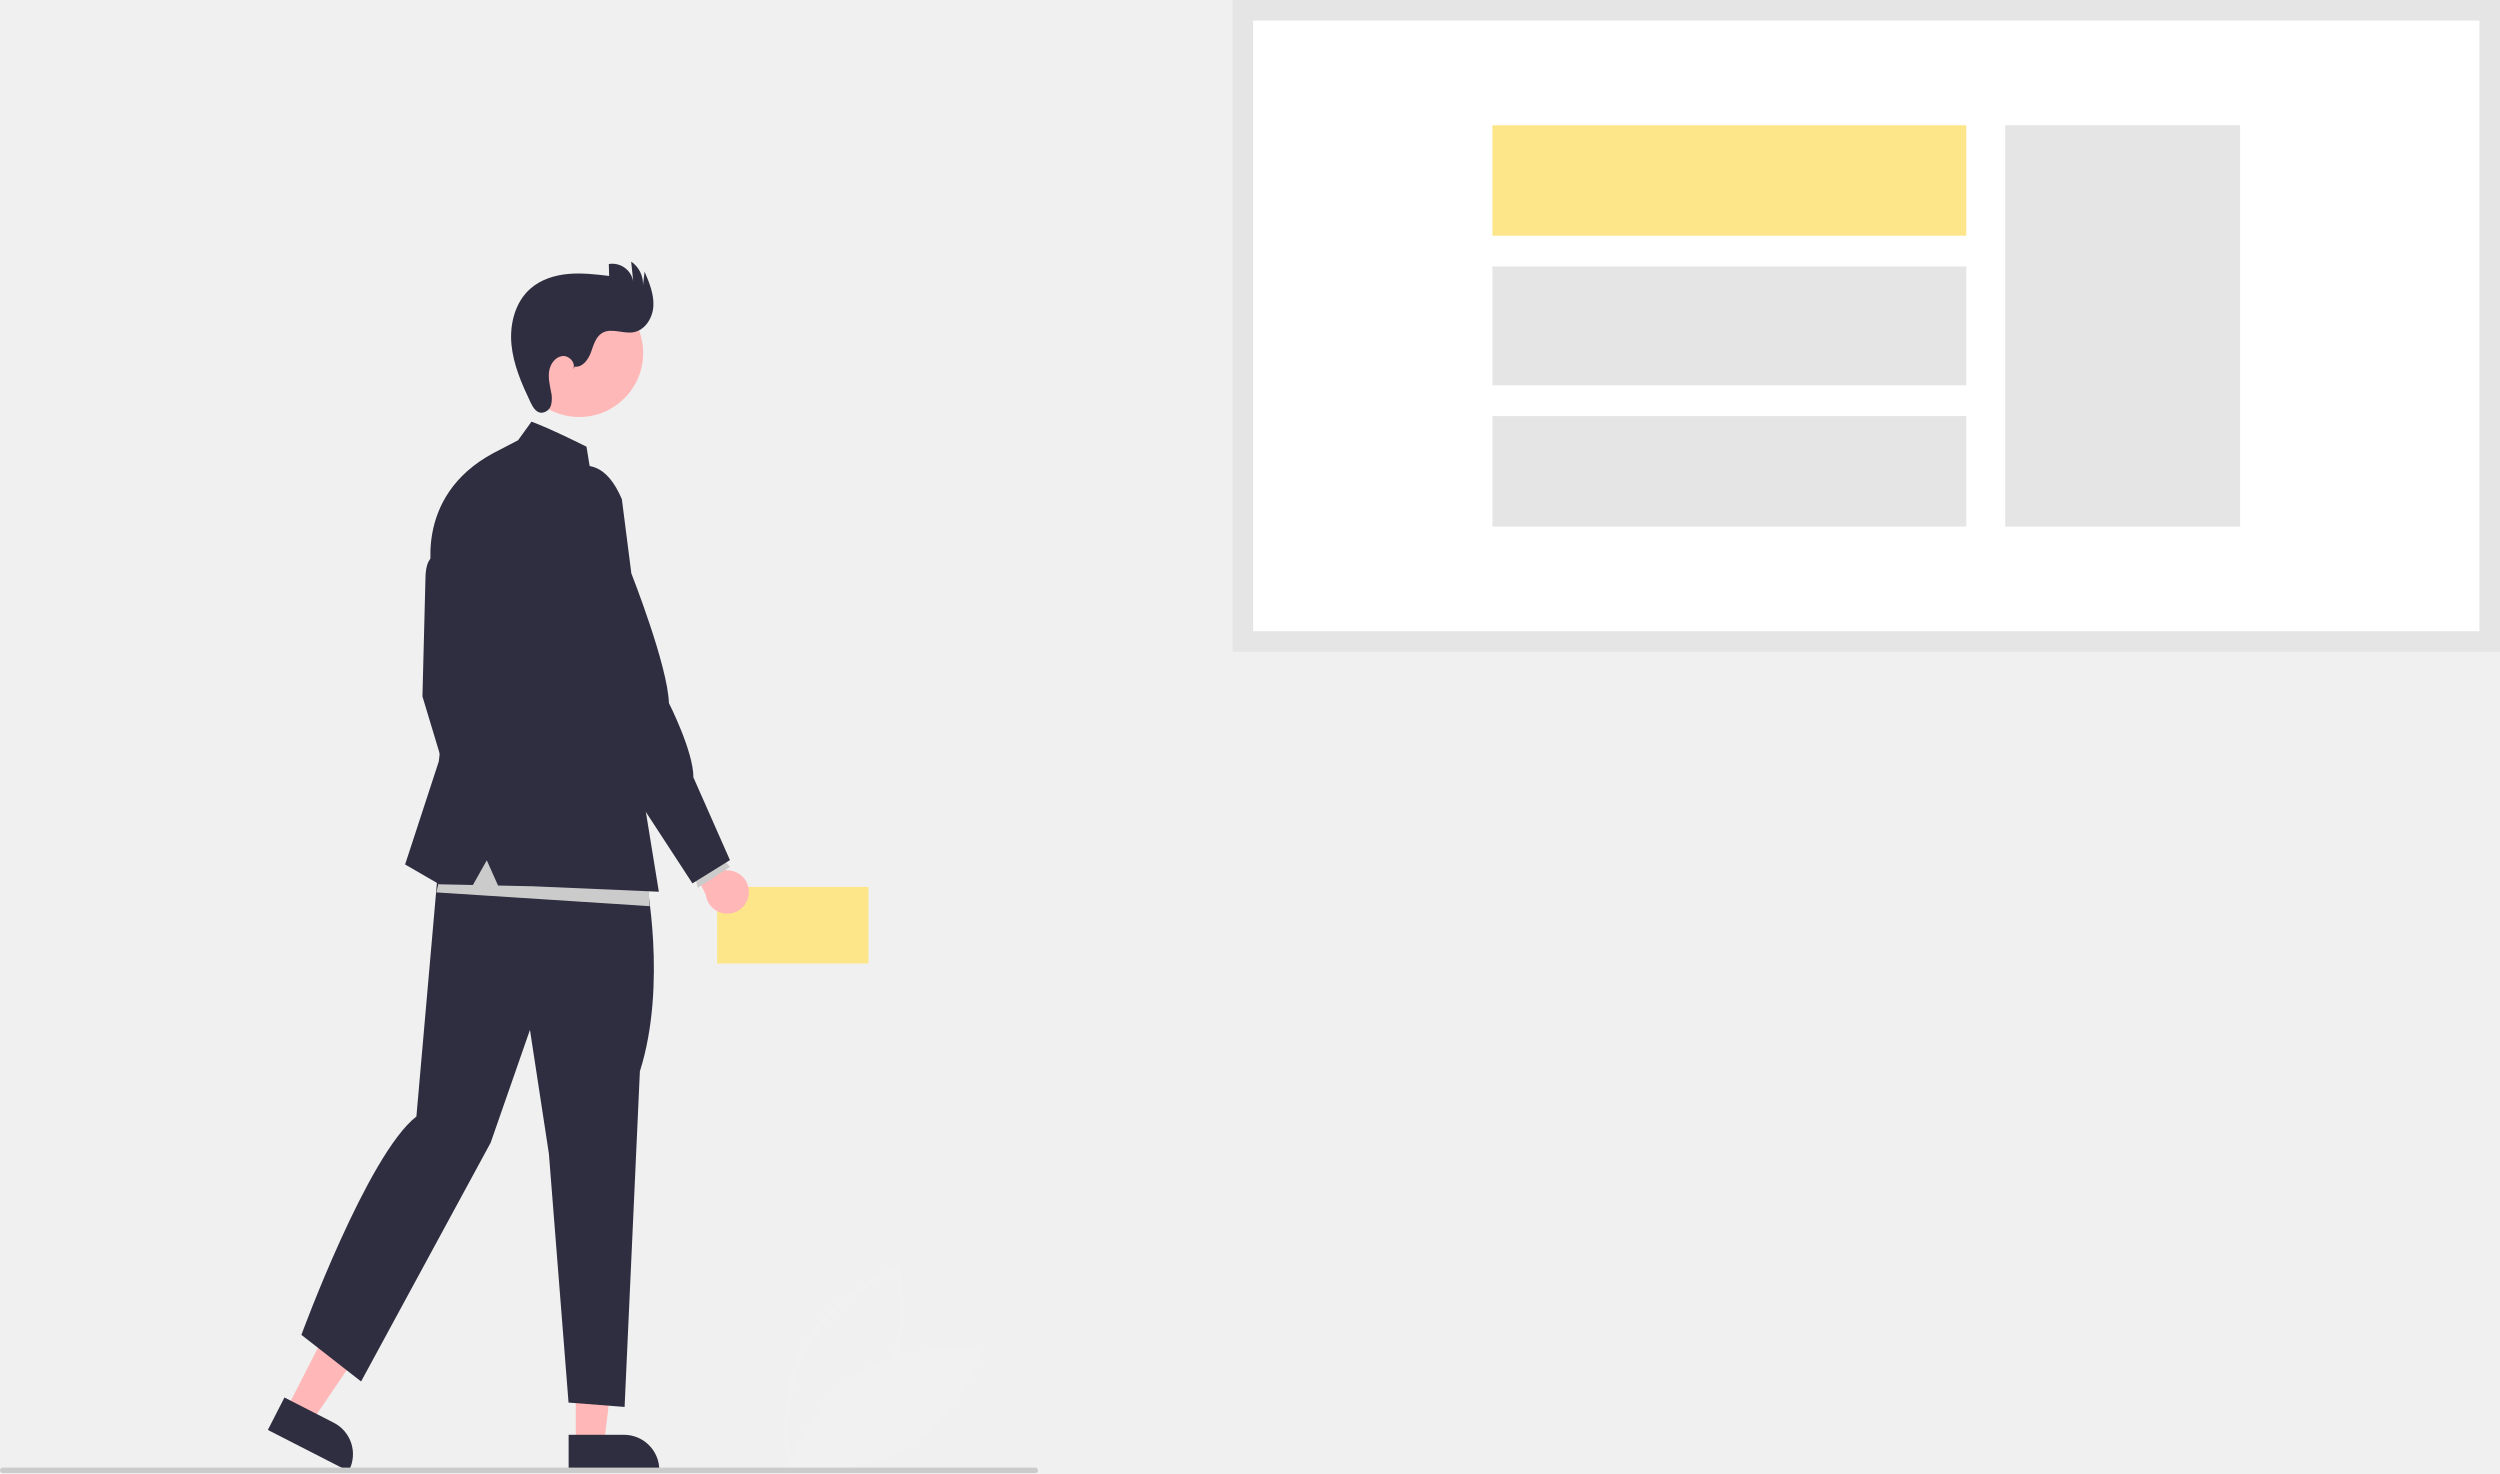
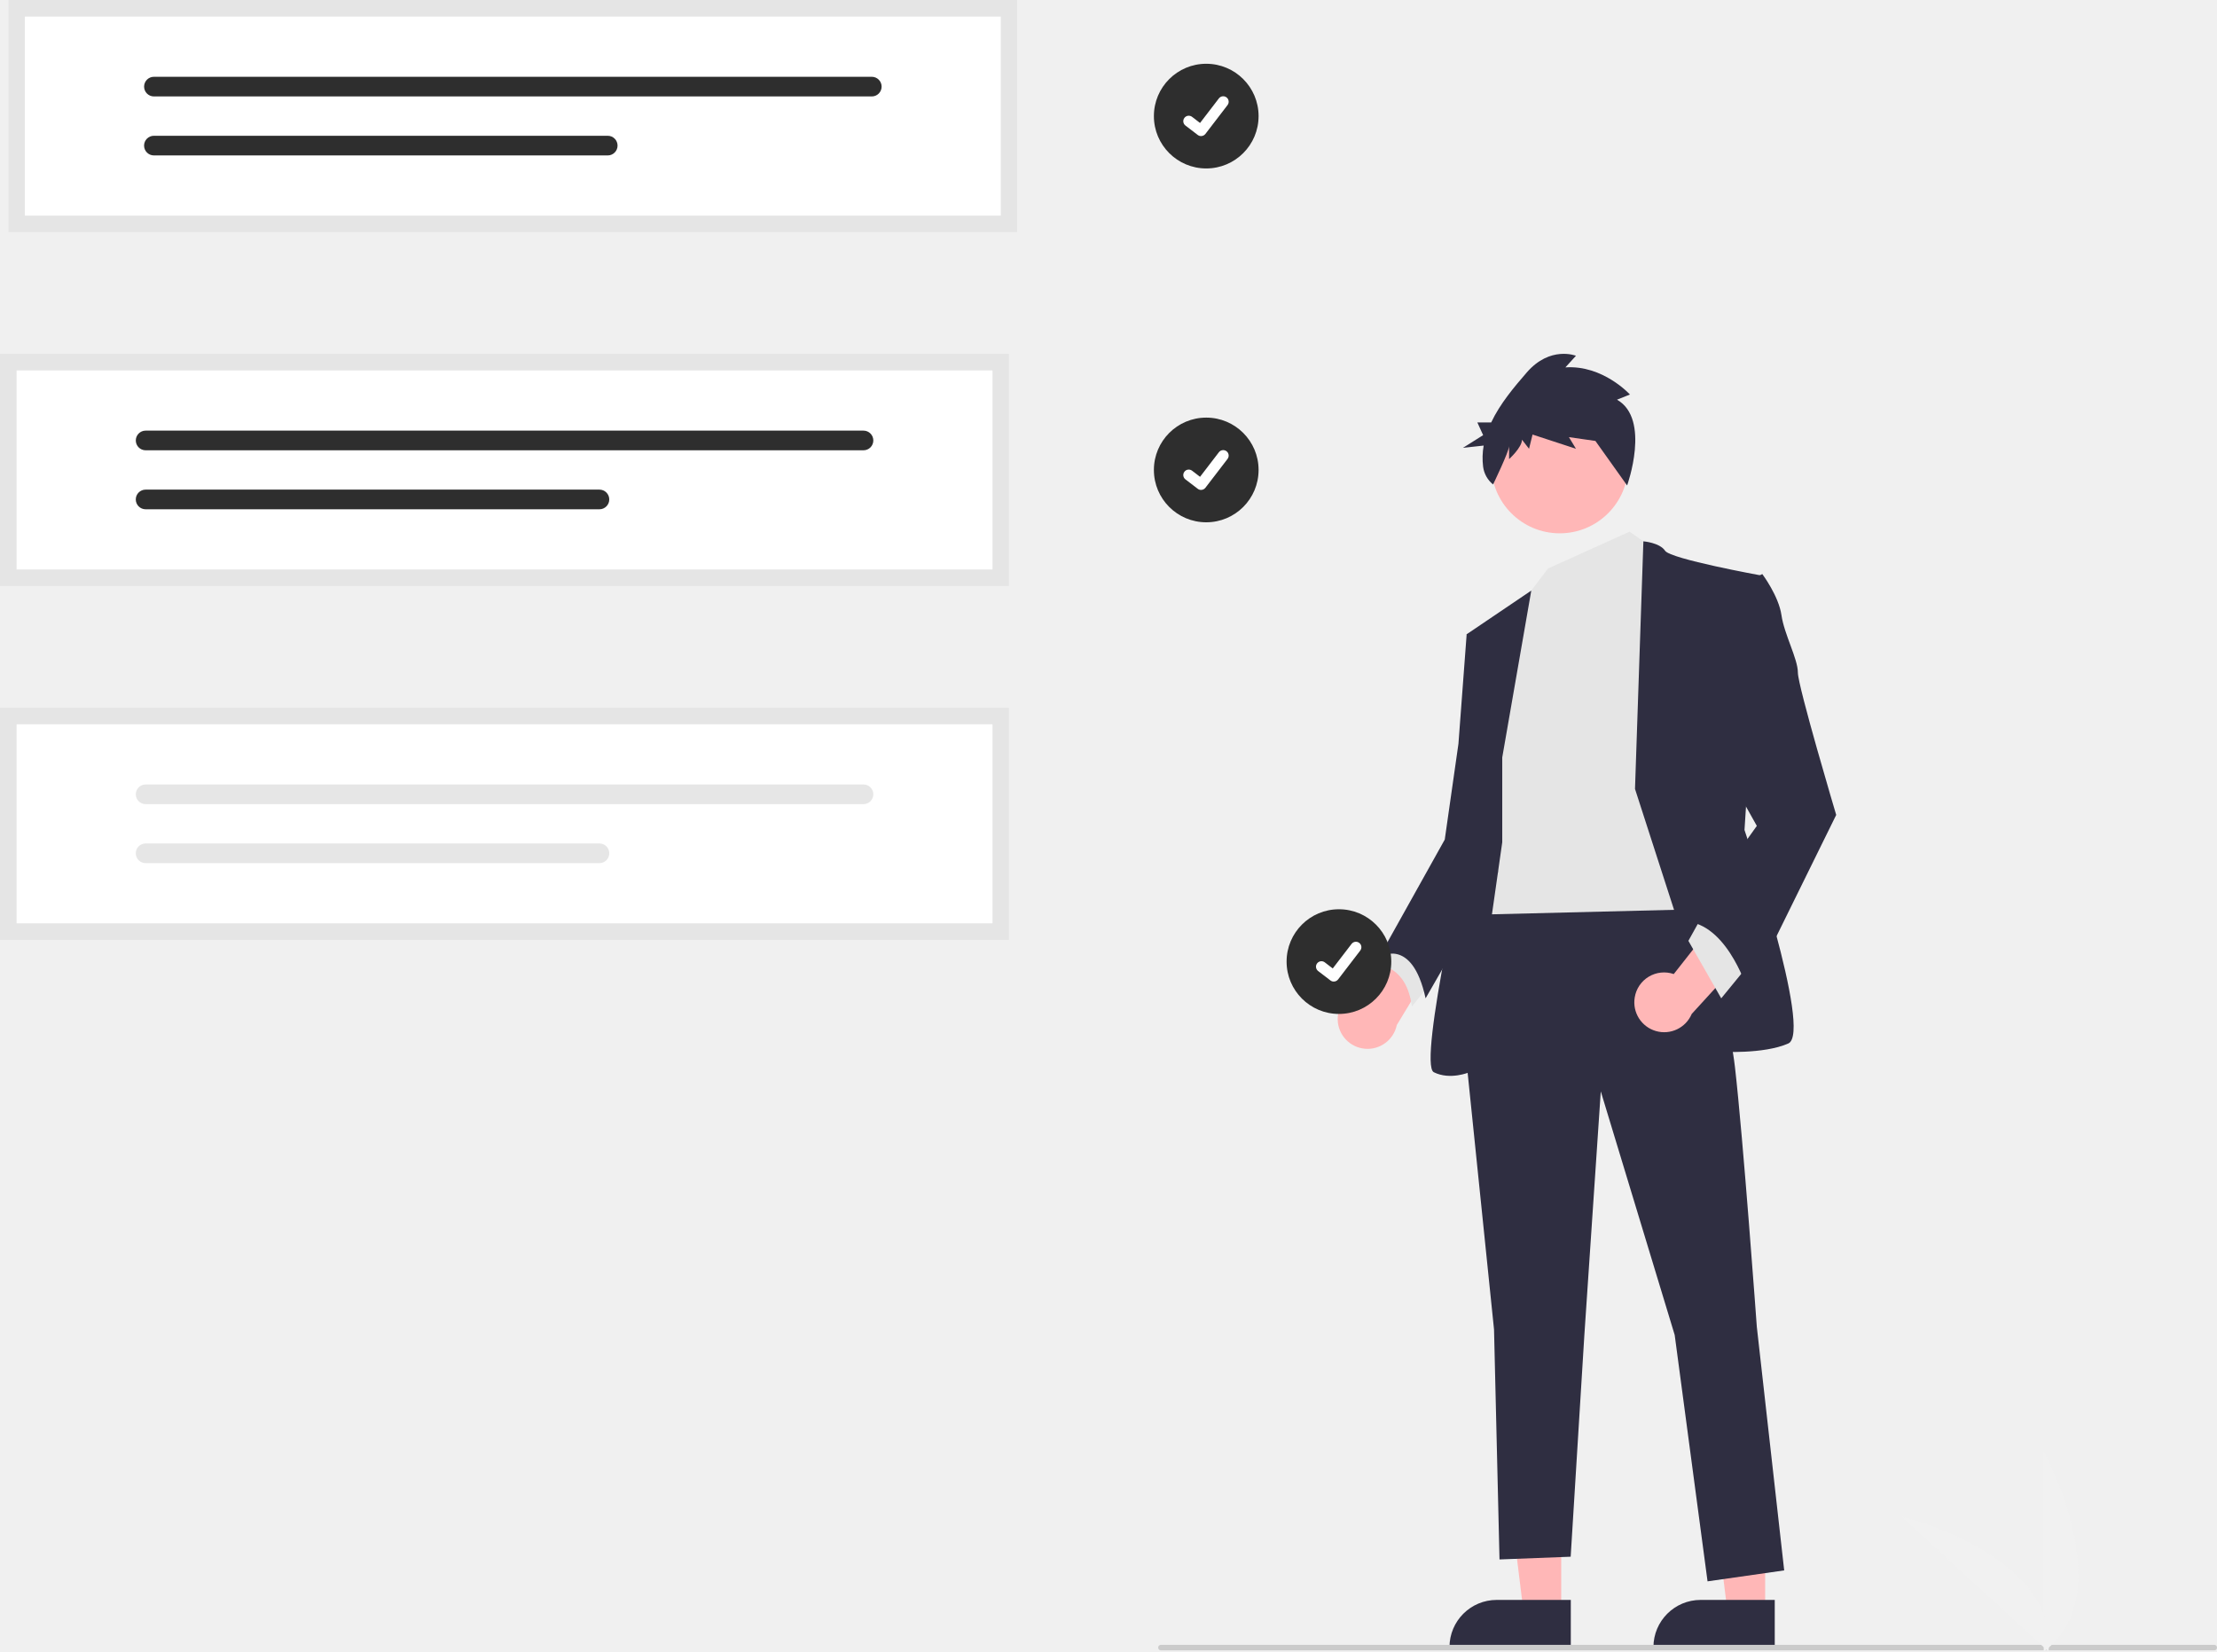
- <svg xmlns="http://www.w3.org/2000/svg" id="e08ab4e4-9715-4e1e-8c6e-e8fd5b371a57" data-name="Layer 1" width="922.431" height="543.515" viewBox="0 0 922.431 543.515">
-   <path d="M429.404,719.955c-.056-.245-5.44-24.798,5.556-45.19,10.996-20.392,34.468-29.385,34.704-29.474l1.073-.402.253,1.118c.056.245,5.44,24.798-5.556,45.19-10.996,20.392-34.468,29.385-34.704,29.474l-1.073.402Zm39.862-72.338c-4.702,2.022-23.258,10.874-32.545,28.097-9.288,17.225-6.486,37.594-5.592,42.631,4.7-2.018,23.249-10.855,32.545-28.097C472.961,673.025,470.16,652.657,469.266,647.617Z" transform="translate(-138.7847 -178.2426)" fill="#f1f1f1" />
-   <path d="M457.031,684.044c-19.761,11.889-27.371,35.503-27.371,35.503s24.428,4.339,44.188-7.55,27.371-35.503,27.371-35.503S476.792,672.156,457.031,684.044Z" transform="translate(-138.7847 -178.2426)" fill="#f1f1f1" />
-   <path d="M403.382,533.755h55.827V505.493H403.382Z" transform="translate(-138.7847 -178.2426)" fill="#fde68a" />
-   <path d="M415.049,508.293a7.937,7.937,0,0,0-8.311-8.89L398.884,483.055l-11.099,2.35,11.415,22.931a7.98,7.98,0,0,0,15.848-.042Z" transform="translate(-138.7847 -178.2426)" fill="#ffb7b7" />
-   <polygon points="105.767 519.858 115.004 524.585 137.634 491.205 124 484.228 105.767 519.858" fill="#ffb7b7" />
-   <path d="M243.739,693.879l18.192,9.31.001 0a13.024,13.024,0,0,1,5.66,17.526l-.193.377-29.785-15.243Z" transform="translate(-138.7847 -178.2426)" fill="#2f2e41" />
-   <polygon points="212.454 532.791 222.83 532.79 227.767 492.766 212.452 492.766 212.454 532.791" fill="#ffb7b7" />
-   <path d="M348.591,707.645l20.435-.001h.001a13.024,13.024,0,0,1,13.023,13.023v.423l-33.459.001Z" transform="translate(-138.7847 -178.2426)" fill="#2f2e41" />
-   <path d="M302.7,384.564s-6.949-5.324-6.949,7.68l-1.097,42.972,12.252,40.595,7.132-13.166-2.926-28.526Z" transform="translate(-138.7847 -178.2426)" fill="#2f2e41" />
-   <path d="M377.031,502.101s8.058,39.241-2.149,71.445L369.242,697.367l-20.682-1.612-7.252-91.858-6.983-45.661L319.821,599.868l-47.809,88.098-22.024-17.19s24.407-66.595,42.437-80.577l9.043-102.996Z" transform="translate(-138.7847 -178.2426)" fill="#2f2e41" />
-   <circle cx="213.732" cy="130.275" r="23.581" fill="#ffb8b8" />
-   <path d="M350.848,313.519c2.827.368,4.959-2.524,5.948-5.198s1.743-5.786,4.2-7.23c3.358-1.973,7.654.4,11.494-.251,4.336-.735,7.156-5.331,7.377-9.723s-1.527-8.617-3.242-12.667l-.599,5.033a9.981,9.981,0,0,0-4.362-8.724l.772,7.385a7.839,7.839,0,0,0-9.018-6.486l.122,4.401c-5.008-.596-10.061-1.192-15.084-.738s-10.082,2.043-13.889,5.351c-5.695,4.949-7.775,13.097-7.077,20.609s3.799,14.569,7.031,21.387c.813,1.715,1.938,3.651,3.824,3.869a3.852,3.852,0,0,0,3.771-2.842,10.302,10.302,0,0,0-.046-5.061c-.476-2.532-1.077-5.12-.629-7.658s2.273-5.045,4.831-5.356,5.175,2.613,3.945,4.877Z" transform="translate(-138.7847 -178.2426)" fill="#2f2e41" />
-   <polygon points="239.706 334.352 160.991 329.274 166.915 304.729 238.859 320.81 239.706 334.352" fill="#cbcbcb" />
-   <path d="M329.947,340.677l4.937-6.855s5.518,1.875,20.298,9.232l1.044,6.422,25.654,157.787-46.63-2.011-12.698-.27-4.155-9.315-5.124,9.118-12.4-.264-12.617-7.314,12.435-38.035,4.023-34.744-6.217-32.732s-7.823-30.057,22.309-46.264Z" transform="translate(-138.7847 -178.2426)" fill="#2f2e41" />
-   <polygon points="255.787 321.656 257.48 327.581 269.329 319.864 264.858 314.745 255.787 321.656" fill="#cbcbcb" />
-   <path d="M338.767,359.748s18.368-23.45,29.47,2.686l3.5,27.389s13.449,34.045,13.854,47.819c0,0,9.118,17.977,9.034,27.419l13.489,30.537-13.835,8.589L355.991,445.481Z" transform="translate(-138.7847 -178.2426)" fill="#2f2e41" />
-   <path d="M520.785,721.757h-381a1,1,0,0,1,0-2h381a1,1,0,0,1,0,2Z" transform="translate(-138.7847 -178.2426)" fill="#cbcbcb" />
-   <path d="M597.358,414.942h460.062V182.038H597.358Z" transform="translate(-138.7847 -178.2426)" fill="#fff" />
-   <path d="M1061.215,418.737H593.563V178.243h467.652ZM601.153,411.147h452.472V185.833H601.153Z" transform="translate(-138.7847 -178.2426)" fill="#e5e5e5" />
-   <rect x="739.862" y="46.211" width="86.679" height="148.076" fill="#e5e5e5" />
-   <rect x="550.668" y="46.208" width="174.834" height="40.76" fill="#fde68a" />
-   <rect x="550.668" y="98.319" width="174.834" height="43.855" fill="#e5e5e5" />
-   <rect x="550.668" y="153.525" width="174.834" height="40.76" fill="#e5e5e5" />
+ <svg xmlns="http://www.w3.org/2000/svg" id="a644d002-dee1-4c60-b6d8-14071a55f848" data-name="Layer 1" width="801.921" height="597.457" viewBox="0 0 801.921 597.457">
+   <circle id="a21b076b-2a02-49a5-bb32-17a8ec3aa4f0" data-name="Ellipse 44" cx="436.314" cy="42" r="18.934" fill="#2e2e2e" />
+   <path id="e6e13b85-c0f0-465c-a6f6-5f502d6349d1" data-name="Path 395" d="M633.477,200.494a1.964,1.964,0,0,1-1.181-.393l-.021-.016-4.45-3.404A1.977,1.977,0,0,1,630.231,193.543l2.882,2.21,6.811-8.885a1.977,1.977,0,0,1,2.771-.366l.001 0-.042.059.043-.059a1.979,1.979,0,0,1,.366,2.772l-8.011,10.447a1.978,1.978,0,0,1-1.573.771Z" transform="translate(-199.0394 -151.2713)" fill="#fff" />
+   <circle id="a589868e-34c5-408c-9ae2-7552629e8089" data-name="Ellipse 44" cx="436.314" cy="170" r="18.934" fill="#2e2e2e" />
+   <path id="e165961b-e395-421d-ab84-b3c9bf16c3b4" data-name="Path 395" d="M633.477,328.494a1.964,1.964,0,0,1-1.181-.393l-.021-.016-4.45-3.404A1.977,1.977,0,1,1,630.231,321.543l2.882,2.21,6.811-8.885a1.977,1.977,0,0,1,2.771-.366l.001 0-.042.059.043-.059a1.979,1.979,0,0,1,.366,2.772l-8.011,10.447a1.978,1.978,0,0,1-1.573.771Z" transform="translate(-199.0394 -151.2713)" fill="#fff" />
+   <path d="M682.904,520.23a10.746,10.746,0,0,1,12.209-11.065l17.341-34.022,9.799,17.256-17.97,29.663a10.804,10.804,0,0,1-21.379-1.831Z" transform="translate(-199.0394 -151.2713)" fill="#ffb7b7" />
+   <polygon points="564.71 583.194 551.101 583.193 544.627 530.702 564.712 530.703 564.71 583.194" fill="#ffb7b7" />
+   <path d="M767.22,747.657l-43.88-.002v-.555a17.08,17.08,0,0,1,17.08-17.079h.001l26.801.001Z" transform="translate(-199.0394 -151.2713)" fill="#2f2e41" />
+   <polygon points="638.483 583.194 624.874 583.193 618.4 530.702 638.485 530.703 638.483 583.194" fill="#ffb7b7" />
+   <path d="M840.993,747.657l-43.881-.002v-.555a17.08,17.08,0,0,1,17.08-17.079h.001l26.801.001Z" transform="translate(-199.0394 -151.2713)" fill="#2f2e41" />
+   <path d="M703.806,490.62l-5.941,9.902s9.902,0,11.882,14.852l7.921-9.902Z" transform="translate(-199.0394 -151.2713)" fill="#e5e5e5" />
+   <path d="M807.772,469.827s15.842,41.586,18.813,67.33,7.921,94.064,7.921,94.064l9.902,88.123-27.724,3.961-11.882-89.113-26.734-88.123-5.941,88.123-4.951,80.202-25.744.99-1.98-83.173-10.892-105.946,5.941-50.498Z" transform="translate(-199.0394 -151.2713)" fill="#2f2e41" />
+   <circle cx="564.176" cy="168.164" r="24.754" fill="#ffb7b7" />
+   <polygon points="589.424 192.312 599.326 199.242 612.198 328.952 531.996 330.932 542.888 240.829 552.789 215.085 559.936 205.636 589.424 192.312" fill="#e5e5e5" />
+   <path d="M790.444,436.657l3.03-89.567s5.882.454,7.862,3.424,34.655,8.911,34.655,8.911l-5.941,92.084s24.754,73.271,15.842,77.232-24.754,2.97-24.754,2.97Z" transform="translate(-199.0394 -151.2713)" fill="#2f2e41" />
+   <path d="M742.422,425.27l10.504-60.365L729.55,380.713,735.491,424.28l-4.951,29.704s-18.813,82.182-12.872,85.153,12.872,0,12.872,0L742.422,455.965Z" transform="translate(-199.0394 -151.2713)" fill="#2f2e41" />
+   <path d="M736.481,378.733,729.55,380.713l-2.97,39.606-4.951,34.655L697.865,497.551s11.882-7.921,16.833,14.852l26.171-45.564Z" transform="translate(-199.0394 -151.2713)" fill="#2f2e41" />
+   <path d="M783.938,295.851l4.668-1.869s-9.76-10.745-23.339-9.811l3.819-4.205s-9.336-3.737-17.823,6.073c-4.462,5.157-9.623,11.22-12.841,18.049h-4.999l2.086,4.594-7.302,4.594,7.495-.825a25.672,25.672,0,0,0-.203,7.62,9.859,9.859,0,0,0,3.61,6.45h0s5.789-11.983,5.789-13.851v4.672s4.668-4.205,4.668-7.008l2.546,3.27,1.273-5.139,15.701,5.139-2.546-4.205,9.76,1.402-3.819-5.139,15.111,21.221S796.244,302.858,783.938,295.851Z" transform="translate(-199.0394 -151.2713)" fill="#2f2e41" />
+   <path d="M790.339,512.11a10.746,10.746,0,0,1,14.125-8.485l23.616-30.009,6.262,18.83-23.386,25.61a10.804,10.804,0,0,1-20.617-5.946Z" transform="translate(-199.0394 -151.2713)" fill="#ffb7b7" />
+   <polygon points="631.506 350.24 622.595 361.132 610.713 340.339 615.663 331.428 631.506 350.24" fill="#e5e5e5" />
+   <path d="M828.565,362.891l7.921-3.961s5.941,7.921,6.931,14.852,5.941,15.842,5.941,20.793,13.862,51.488,13.862,51.488L831.535,510.423s-6.931-23.764-21.783-25.744l24.754-34.655-13.862-24.754Z" transform="translate(-199.0394 -151.2713)" fill="#2f2e41" />
+   <path d="M999.961,748.267h-381a1,1,0,0,1,0-2h381a1,1,0,0,1,0,2Z" transform="translate(-199.0394 -151.2713)" fill="#cbcbcb" />
+   <path d="M564.039,363.271h-365v-84h365Z" transform="translate(-199.0394 -151.2713)" fill="#fff" />
+   <path d="M251.717,307.046a3.556,3.556,0,0,0,0,7.113H511.377a3.556,3.556,0,0,0,0-7.113Z" transform="translate(-199.0394 -151.2713)" fill="#2e2e2e" />
+   <path d="M251.717,328.384a3.556,3.556,0,0,0-.015,7.113H415.862a3.556,3.556,0,1,0,0-7.113Z" transform="translate(-199.0394 -151.2713)" fill="#2e2e2e" />
+   <path d="M564.039,363.271h-365v-84h365Zm-359-6h353v-72h-353Z" transform="translate(-199.0394 -151.2713)" fill="#e5e5e5" />
+   <path d="M564.039,491.271h-365v-84h365Z" transform="translate(-199.0394 -151.2713)" fill="#fff" />
+   <path d="M251.717,435.046a3.556,3.556,0,0,0,0,7.113H511.377a3.556,3.556,0,0,0,0-7.113Z" transform="translate(-199.0394 -151.2713)" fill="#e6e6e6" />
+   <path d="M251.717,456.384a3.556,3.556,0,0,0-.015,7.113H415.862a3.556,3.556,0,1,0,0-7.113Z" transform="translate(-199.0394 -151.2713)" fill="#e6e6e6" />
+   <path d="M564.039,491.271h-365v-84h365Zm-359-6h353v-72h-353Z" transform="translate(-199.0394 -151.2713)" fill="#e5e5e5" />
+   <path d="M567.039,235.271h-365v-84h365Z" transform="translate(-199.0394 -151.2713)" fill="#fff" />
+   <path d="M254.717,179.046a3.556,3.556,0,0,0,0,7.113H514.377a3.556,3.556,0,0,0,0-7.113Z" transform="translate(-199.0394 -151.2713)" fill="#2e2e2e" />
+   <path d="M254.717,200.384a3.556,3.556,0,0,0-.015,7.113H418.862a3.556,3.556,0,1,0,0-7.113Z" transform="translate(-199.0394 -151.2713)" fill="#2e2e2e" />
+   <path d="M567.039,235.271h-365v-84h365Zm-359-6h353v-72h-353Z" transform="translate(-199.0394 -151.2713)" fill="#e5e5e5" />
+   <path d="M938.287,748.729v-72.34S966.479,727.675,938.287,748.729Z" transform="translate(-199.0394 -151.2713)" fill="#f1f1f1" />
+   <path d="M940.029,748.716l-53.29-48.921S943.584,713.71,940.029,748.716Z" transform="translate(-199.0394 -151.2713)" fill="#f1f1f1" />
+   <circle id="b5ebad9a-150e-4d35-a0fa-e0e6655123db" data-name="Ellipse 44" cx="484.314" cy="347.846" r="18.934" fill="#2e2e2e" />
+   <path id="a3d97315-c3ee-404f-9bfd-8b2853817976" data-name="Path 395" d="M681.477,506.34a1.964,1.964,0,0,1-1.181-.393l-.021-.016-4.45-3.404a1.977,1.977,0,1,1,2.406-3.139l2.882,2.21,6.811-8.885a1.977,1.977,0,0,1,2.771-.366l.001 0-.042.059.043-.059a1.979,1.979,0,0,1,.366,2.772l-8.011,10.447a1.978,1.978,0,0,1-1.573.771Z" transform="translate(-199.0394 -151.2713)" fill="#fff" />
</svg>
